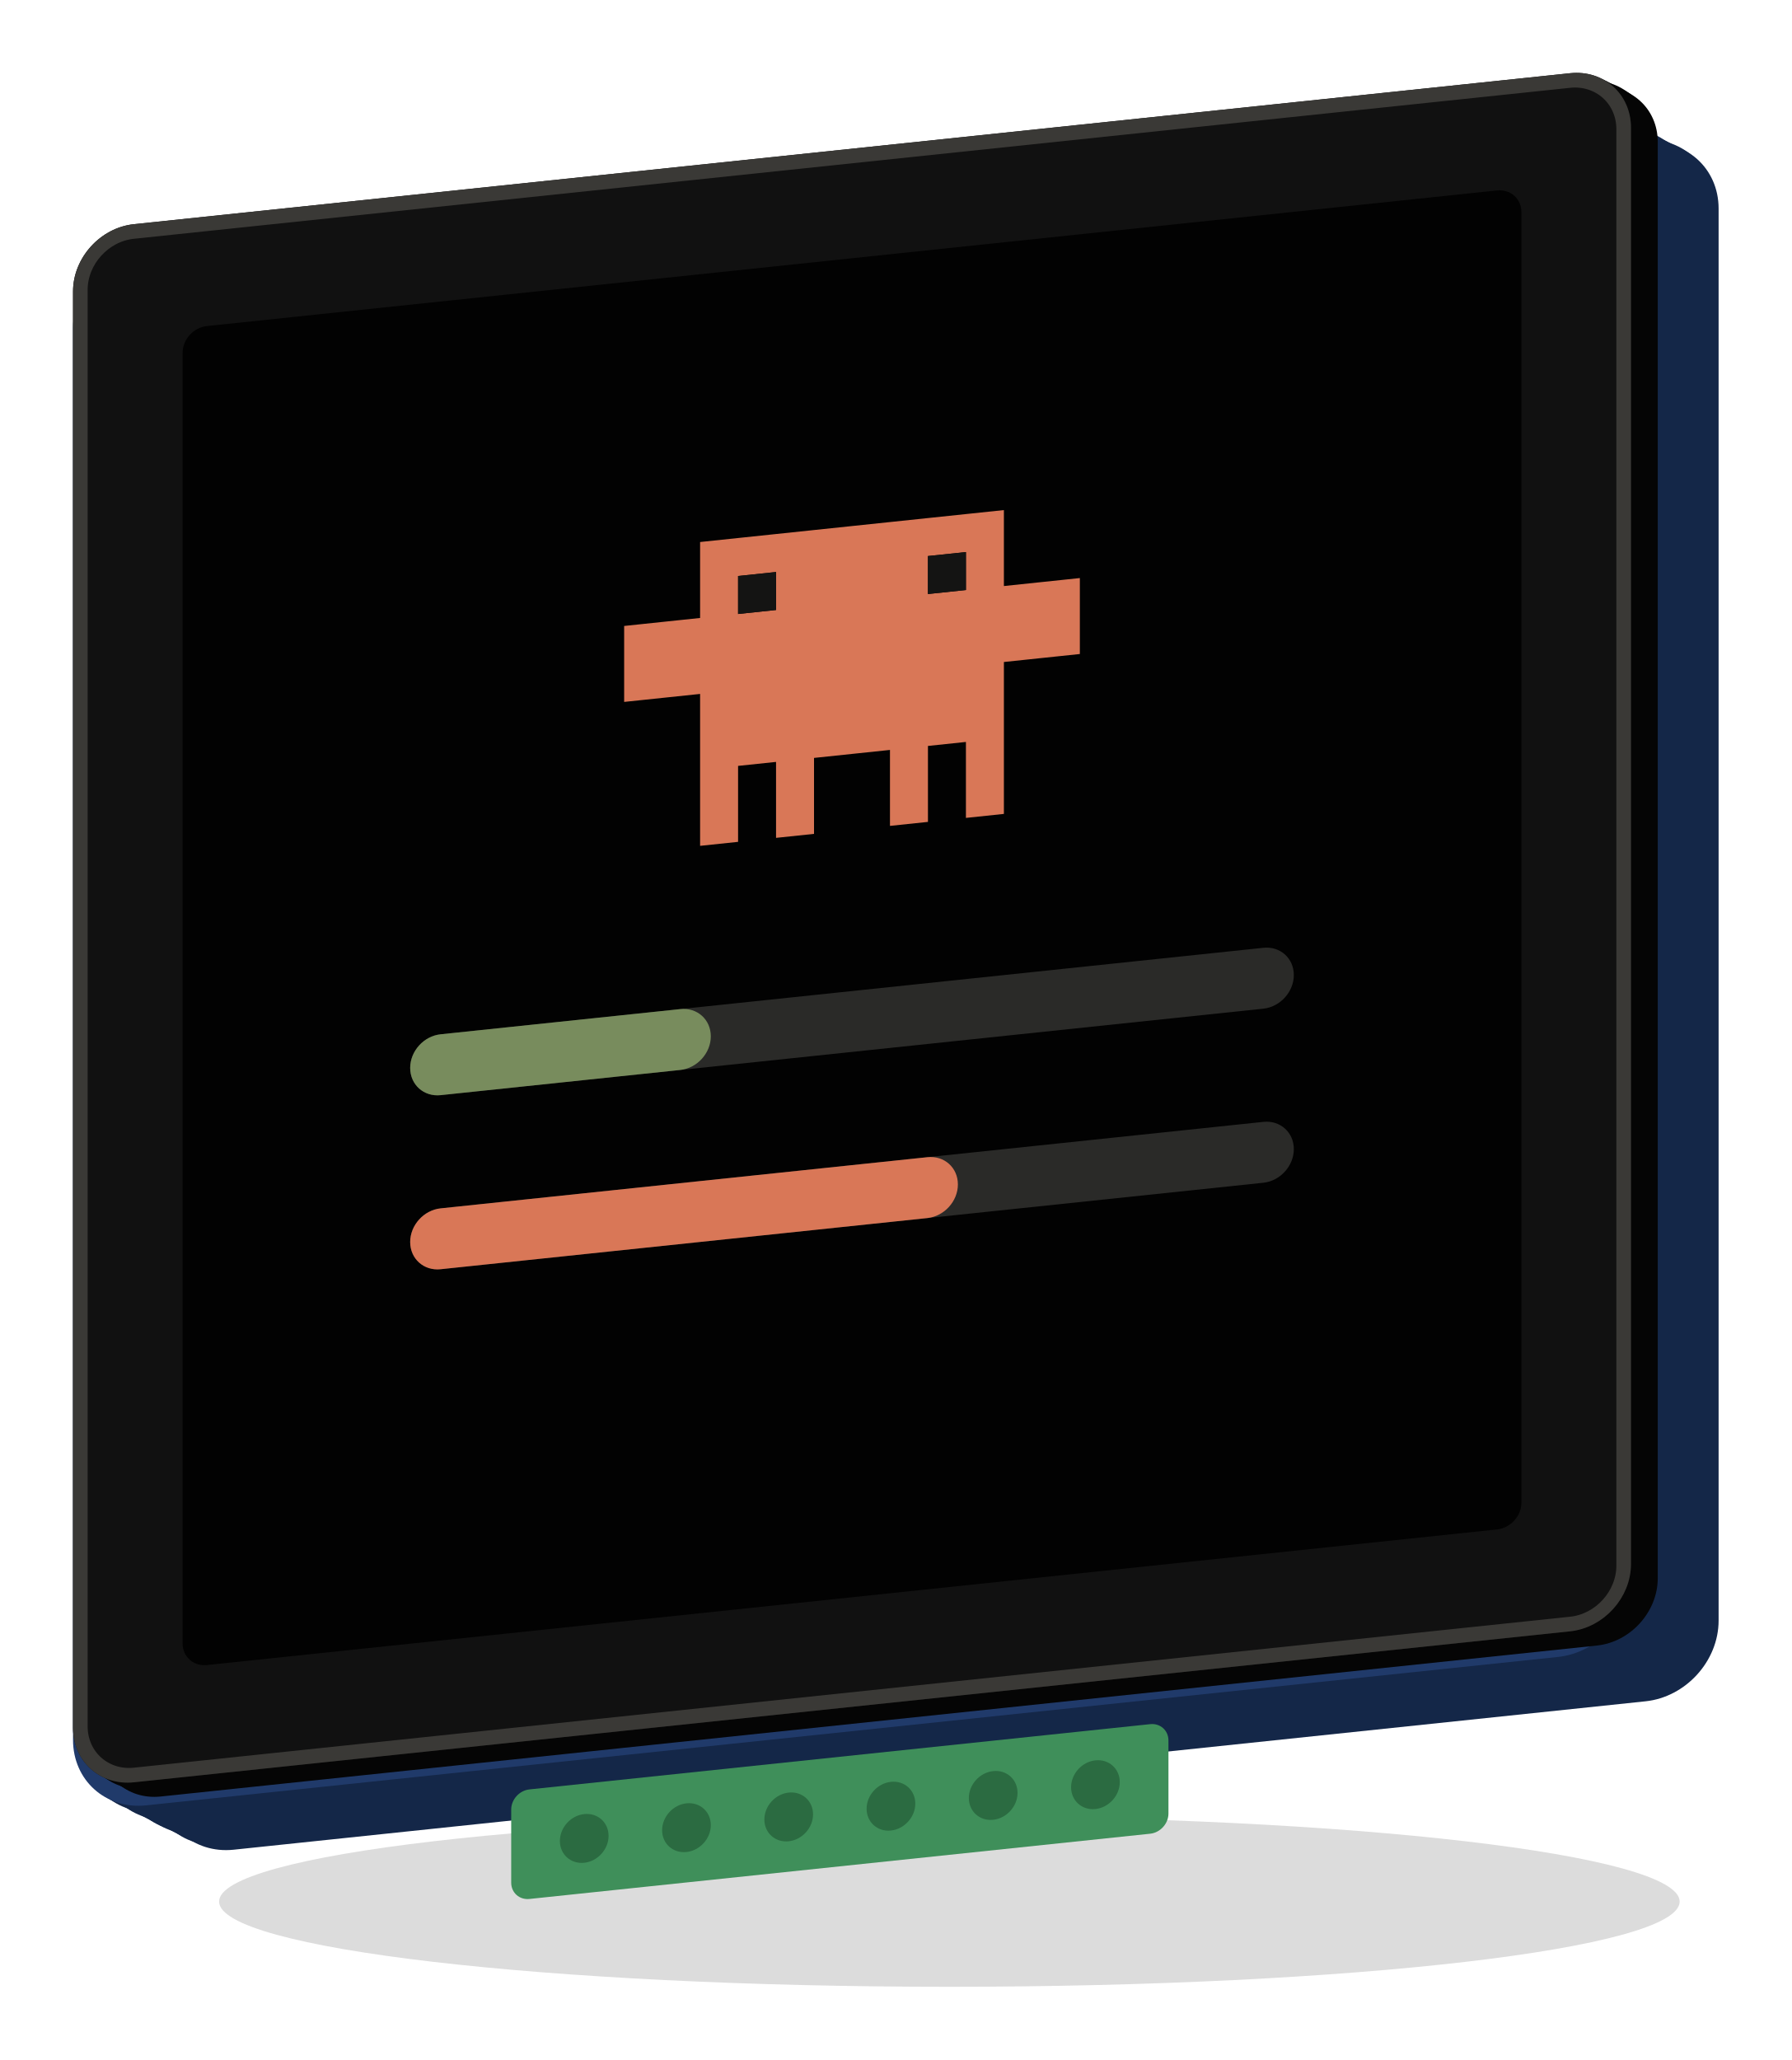
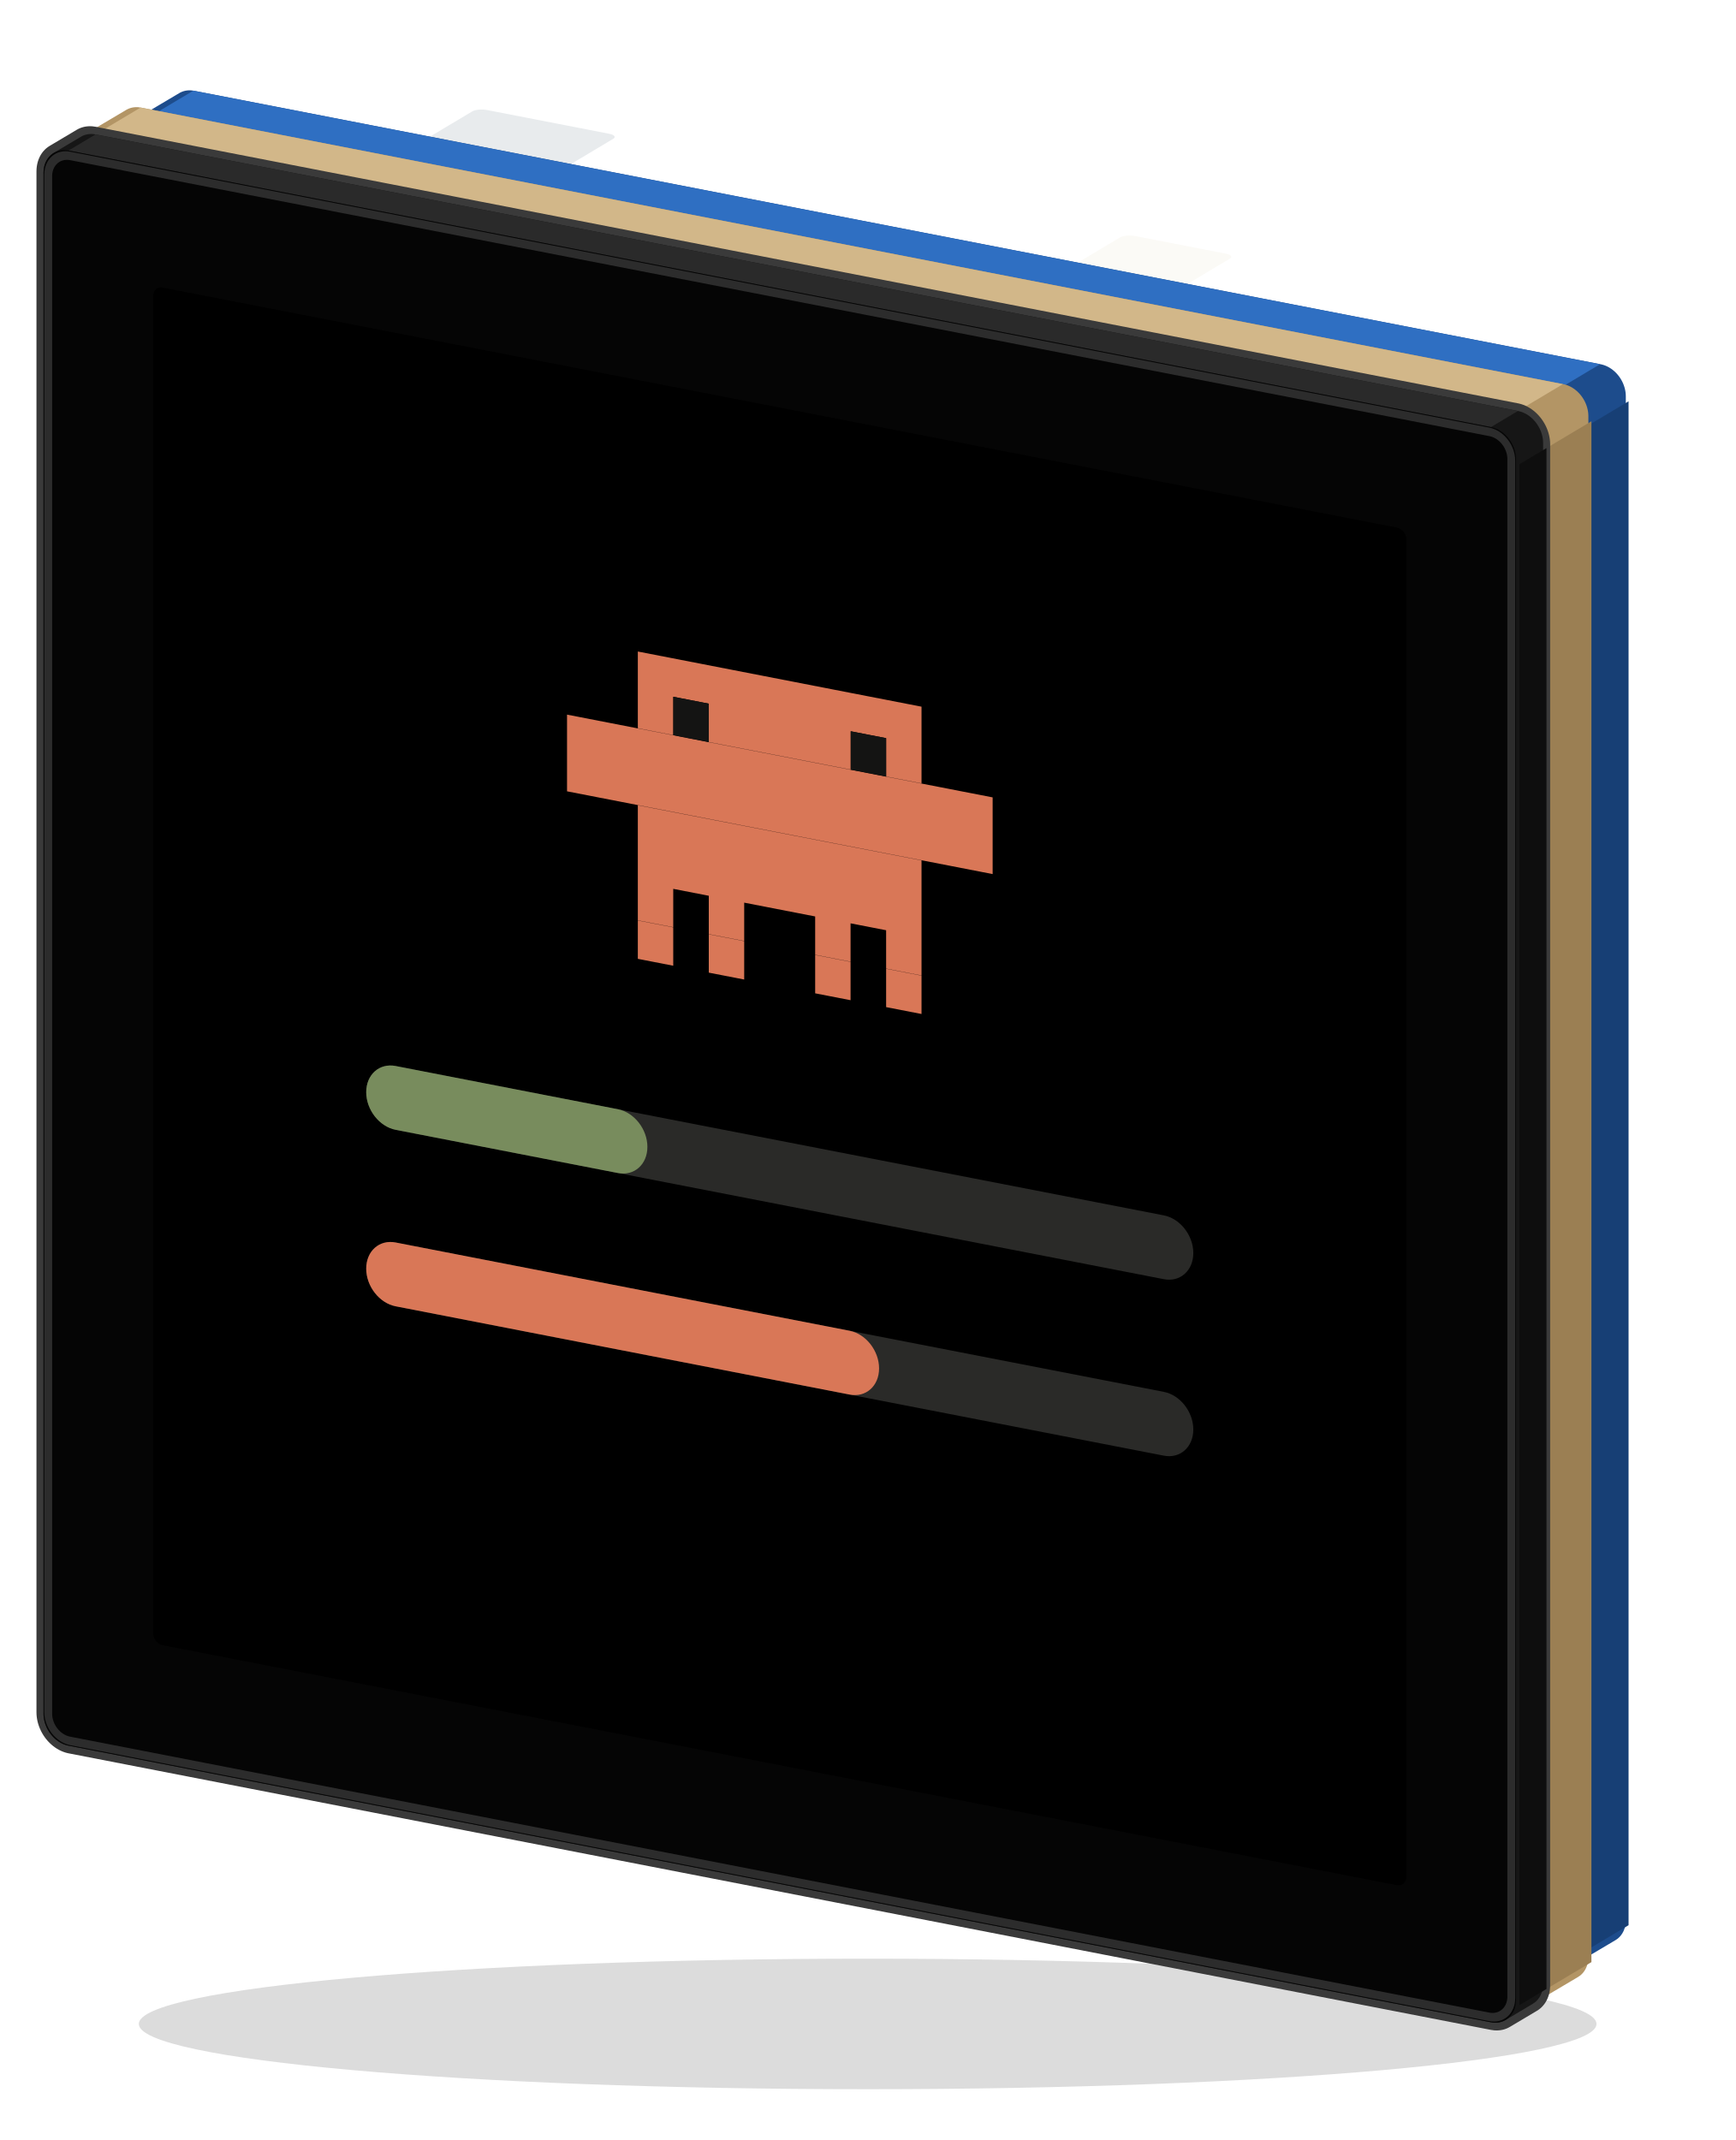
- <svg xmlns="http://www.w3.org/2000/svg" width="147" height="169" viewBox="50.0 15.8 147.2 169.2">
-   <ellipse cx="128.0" cy="172" rx="60.0" ry="7" fill="#000000" opacity="0.14" />
-   <g transform="translate(120 98) skewY(-6) translate(-120 -98)">
-     <rect x="63.2" y="34.4" width="128.0" height="128.0" rx="6.0" fill="#142748" />
-     <rect x="62.8" y="34.1" width="128.0" height="128.0" rx="6.0" fill="#142748" />
-     <rect x="62.3" y="33.9" width="128.0" height="128.0" rx="6.0" fill="#142748" />
-     <rect x="61.9" y="33.6" width="128.0" height="128.0" rx="6.0" fill="#142748" />
-     <rect x="61.4" y="33.3" width="128.0" height="128.0" rx="6.0" fill="#142748" />
-     <rect x="61.0" y="33.0" width="128.0" height="128.0" rx="6.0" fill="#142748" />
-     <rect x="60.5" y="32.8" width="128.0" height="128.0" rx="6.0" fill="#142748" />
-     <rect x="60.0" y="32.5" width="128.0" height="128.0" rx="6.0" fill="#142748" />
-     <rect x="59.6" y="32.2" width="128.0" height="128.0" rx="6.0" fill="#142748" />
-     <rect x="59.1" y="31.9" width="128.0" height="128.0" rx="6.0" fill="#142748" />
-     <rect x="58.7" y="31.6" width="128.0" height="128.0" rx="6.0" fill="#142748" />
-     <rect x="58.2" y="31.4" width="128.0" height="128.0" rx="6.0" fill="#142748" />
-     <rect x="57.8" y="31.1" width="128.0" height="128.0" rx="6.0" fill="#142748" />
-     <rect x="57.4" y="30.8" width="128.0" height="128.0" rx="6.0" fill="#142748" />
-     <rect x="56.9" y="30.6" width="128.0" height="128.0" rx="6.0" fill="#142748" />
-     <rect x="56.5" y="30.3" width="128.0" height="128.0" rx="6.0" fill="#142748" />
-     <rect x="56.0" y="30.0" width="128.0" height="128.0" rx="6.0" fill="#203a6a" />
-     <rect x="92.0" y="160.0" width="54.0" height="9.0" rx="1.5" fill="#3f8f5a" />
-     <circle cx="98.0" cy="164.5" r="2" fill="#2b6b41" />
-     <circle cx="106.4" cy="164.5" r="2" fill="#2b6b41" />
-     <circle cx="114.8" cy="164.5" r="2" fill="#2b6b41" />
-     <circle cx="123.2" cy="164.5" r="2" fill="#2b6b41" />
-     <circle cx="131.6" cy="164.5" r="2" fill="#2b6b41" />
-     <circle cx="140.0" cy="164.5" r="2" fill="#2b6b41" />
-     <rect x="58.2" y="29.4" width="128.0" height="128.0" rx="5.0" fill="#050505" />
-     <rect x="57.8" y="29.1" width="128.0" height="128.0" rx="5.0" fill="#050505" />
-     <rect x="57.4" y="28.8" width="128.0" height="128.0" rx="5.0" fill="#050505" />
-     <rect x="56.9" y="28.6" width="128.0" height="128.0" rx="5.0" fill="#050505" />
-     <rect x="56.5" y="28.3" width="128.0" height="128.0" rx="5.0" fill="#050505" />
-     <rect x="56.0" y="28.0" width="128.0" height="128.0" rx="5.0" fill="#111111" />
-     <rect x="56.6" y="28.6" width="126.8" height="126.8" rx="4.4" fill="none" stroke="#3a3936" stroke-width="1.2" />
-     <rect x="65.0" y="37.0" width="110.0" height="110.0" rx="2.0" fill="#020202" />
-     <path d="M107.52 59.00h3.12v3.12h-3.12zM110.64 59.00h3.12v3.12h-3.12zM113.76 59.00h3.12v3.12h-3.12zM116.88 59.00h3.12v3.12h-3.12zM120.00 59.00h3.12v3.12h-3.12zM123.12 59.00h3.12v3.12h-3.12zM126.24 59.00h3.12v3.12h-3.12zM129.36 59.00h3.12v3.12h-3.12zM107.52 62.12h3.12v3.12h-3.12zM113.76 62.12h3.12v3.12h-3.12zM116.88 62.12h3.12v3.12h-3.12zM120.00 62.12h3.12v3.12h-3.12zM123.12 62.12h3.12v3.12h-3.12zM129.36 62.12h3.12v3.12h-3.12zM101.28 65.24h3.12v3.12h-3.12zM104.40 65.24h3.12v3.12h-3.12zM107.52 65.24h3.12v3.12h-3.12zM110.64 65.24h3.12v3.12h-3.12zM113.76 65.24h3.12v3.12h-3.12zM116.88 65.24h3.12v3.12h-3.12zM120.00 65.24h3.12v3.12h-3.12zM123.12 65.24h3.12v3.12h-3.12zM126.24 65.24h3.12v3.12h-3.12zM129.36 65.24h3.12v3.12h-3.12zM132.48 65.24h3.12v3.12h-3.12zM135.60 65.24h3.12v3.12h-3.12zM101.28 68.36h3.12v3.12h-3.12zM104.40 68.36h3.12v3.12h-3.12zM107.52 68.36h3.12v3.12h-3.12zM110.64 68.36h3.12v3.12h-3.12zM113.76 68.36h3.12v3.12h-3.12zM116.88 68.36h3.12v3.12h-3.12zM120.00 68.36h3.12v3.12h-3.12zM123.12 68.36h3.12v3.12h-3.12zM126.24 68.36h3.12v3.12h-3.12zM129.36 68.36h3.12v3.12h-3.12zM132.48 68.36h3.12v3.12h-3.12zM135.60 68.36h3.12v3.12h-3.12zM107.52 71.48h3.12v3.12h-3.12zM110.64 71.48h3.12v3.12h-3.12zM113.76 71.48h3.12v3.12h-3.12zM116.88 71.48h3.12v3.12h-3.12zM120.00 71.48h3.12v3.12h-3.12zM123.12 71.48h3.12v3.12h-3.12zM126.24 71.48h3.12v3.12h-3.12zM129.36 71.48h3.12v3.12h-3.12zM107.52 74.60h3.12v3.12h-3.12zM110.64 74.60h3.12v3.12h-3.12zM113.76 74.60h3.12v3.12h-3.12zM116.88 74.60h3.12v3.12h-3.12zM120.00 74.60h3.12v3.12h-3.12zM123.12 74.60h3.12v3.12h-3.12zM126.24 74.60h3.12v3.12h-3.12zM129.36 74.60h3.12v3.12h-3.12zM107.52 77.72h3.12v3.12h-3.12zM113.76 77.72h3.12v3.12h-3.12zM123.12 77.72h3.12v3.12h-3.12zM129.36 77.72h3.12v3.12h-3.12zM107.52 80.84h3.12v3.12h-3.12zM113.76 80.84h3.12v3.12h-3.12zM123.12 80.84h3.12v3.12h-3.12zM129.36 80.84h3.12v3.12h-3.12z" fill="#d97757" />
-     <path d="M110.64 62.12h3.12v3.12h-3.12zM126.24 62.12h3.12v3.12h-3.12z" fill="#141413" />
-     <rect x="83.7" y="97.2" width="72.6" height="5.0" rx="2.5" fill="#2a2a28" />
-     <rect x="83.7" y="97.2" width="24.7" height="5.0" rx="2.5" fill="#788c5d" />
-     <rect x="83.7" y="111.5" width="72.6" height="5.0" rx="2.5" fill="#2a2a28" />
-     <rect x="83.7" y="111.5" width="45.0" height="5.0" rx="2.5" fill="#d97757" />
+ <svg xmlns="http://www.w3.org/2000/svg" width="120" height="148" viewBox="-53.88 -75.29 119.63 147.54">
+   <ellipse cx="5.94" cy="64.25" rx="50.25" ry="4.5" fill="#000" opacity="0.14" />
+   <g transform="matrix(1.08 0.21 0.62 -0.37 -50.88 -64.43)">
+     <rect x="58.28" y="12.8" width="7" height="6" rx="0.6" fill="#fbfaf6" />
+   </g>
+   <g transform="matrix(1.08 0.21 0.62 -0.37 -50.88 -64.43)">
+     <rect x="16.92" y="12.8" width="9" height="6" rx="0.6" fill="#e8ebed" />
+   </g>
+   <g transform="matrix(1.08 0.21 0 1.17 -50.88 -65.25)">
+     <g transform="translate(0.5 0.5)">
+       <path d="M6.22 -1.76 L9.11 -3.86 L98.91 -3.86 L98.91 85.94 L96.02 88.04 L6.22 88.04Z" fill="#1d4c8c" stroke="#1d4c8c" stroke-width="3.2" stroke-linejoin="round" />
+     </g>
+   </g>
+   <g transform="matrix(1.08 0.21 0.62 -0.37 -50.88 -64.67)">
+     <rect x="2.1" y="8" width="89.8" height="5" rx="0" fill="#2f6fc2" />
+   </g>
+   <g transform="matrix(0.62 -0.37 0 1.17 50.34 -45.27)">
+     <rect x="8" y="2.1" width="5" height="89.8" rx="0" fill="#173f75" />
+   </g>
+   <g transform="matrix(1.08 0.21 0 1.17 -50.88 -65.25)">
+     <g transform="translate(0 0)">
+       <path d="M3.33 0.34 L6.22 -1.76 L97.02 -1.76 L97.02 89.04 L94.13 91.14 L3.33 91.14Z" fill="#b39565" stroke="#b39565" stroke-width="3.2" stroke-linejoin="round" />
+     </g>
+   </g>
+   <g transform="matrix(1.08 0.21 0.62 -0.37 -50.88 -65.25)">
+     <rect x="1.6" y="3" width="90.8" height="5" rx="0" fill="#d2b789" />
+   </g>
+   <g transform="matrix(0.62 -0.37 0 1.17 50.88 -45.16)">
+     <rect x="3" y="1.6" width="5" height="90.8" rx="0" fill="#9b7f53" />
+   </g>
+   <g transform="matrix(1.08 0.21 0 1.17 -50.88 -65.25)">
+     <g transform="translate(0 0)">
+       <path d="M1.6 1.6 L3.33 0.34 L94.13 0.34 L94.13 91.14 L92.4 92.4 L1.6 92.4Z" fill="#3a3a3a" stroke="#3a3a3a" stroke-width="4.1" stroke-linejoin="round" />
+       <path d="M1.6 1.6 L3.33 0.34 L94.13 0.34 L94.13 91.14 L92.4 92.4 L1.6 92.4Z" fill="#161616" stroke="#161616" stroke-width="3.2" stroke-linejoin="round" />
+     </g>
+   </g>
+   <g transform="matrix(1.08 0.21 0.62 -0.37 -50.88 -65.25)">
+     <rect x="1.6" y="0" width="90.8" height="3" rx="0" fill="#2a2a2a" />
+   </g>
+   <g transform="matrix(0.62 -0.37 0 1.17 50.88 -45.16)">
+     <rect x="0" y="1.6" width="3" height="90.8" rx="0" fill="#0e0e0e" />
+   </g>
+   <g transform="matrix(1.08 0.21 0 1.17 -50.88 -65.25)">
+     <rect x="0" y="0" width="94" height="94" rx="1.6" fill="#050505" />
+     <rect x="7" y="7" width="80" height="80" rx="0.6" fill="#000000" />
+     <path d="M37.94 23h18.11v2.26h-18.11zM37.94 25.26h2.26v2.26h-2.26zM42.47 25.26h9.06v2.26h-9.06zM53.79 25.26h2.26v2.26h-2.26zM33.42 27.53h27.17v2.26h-27.17zM33.42 29.79h27.17v2.26h-27.17zM37.94 32.06h18.11v2.26h-18.11zM37.94 34.32h18.11v2.26h-18.11zM37.94 36.58h2.26v2.26h-2.26zM42.47 36.58h2.26v2.26h-2.26zM49.26 36.58h2.26v2.26h-2.26zM53.79 36.58h2.26v2.26h-2.26zM37.94 38.85h2.26v2.26h-2.26zM42.47 38.85h2.26v2.26h-2.26zM49.26 38.85h2.26v2.26h-2.26zM53.79 38.85h2.26v2.26h-2.26z" fill="#d97757" />
+     <path d="M40.21 25.26h2.26v2.26h-2.26zM51.53 25.26h2.26v2.26h-2.26z" fill="#141413" />
+     <rect x="20.6" y="50.2" width="52.8" height="3.76" rx="1.88" fill="#2a2a28" />
+     <rect x="20.6" y="50.2" width="17.95" height="3.76" rx="1.88" fill="#788c5d" />
+     <rect x="20.6" y="60.6" width="52.8" height="3.76" rx="1.88" fill="#2a2a28" />
+     <rect x="20.6" y="60.6" width="32.74" height="3.76" rx="1.88" fill="#d97757" />
+     <rect x="0.3" y="0.3" width="93.4" height="93.4" rx="1.4" fill="none" stroke="#2c2c2c" stroke-width="0.5" />
  </g>
</svg>
